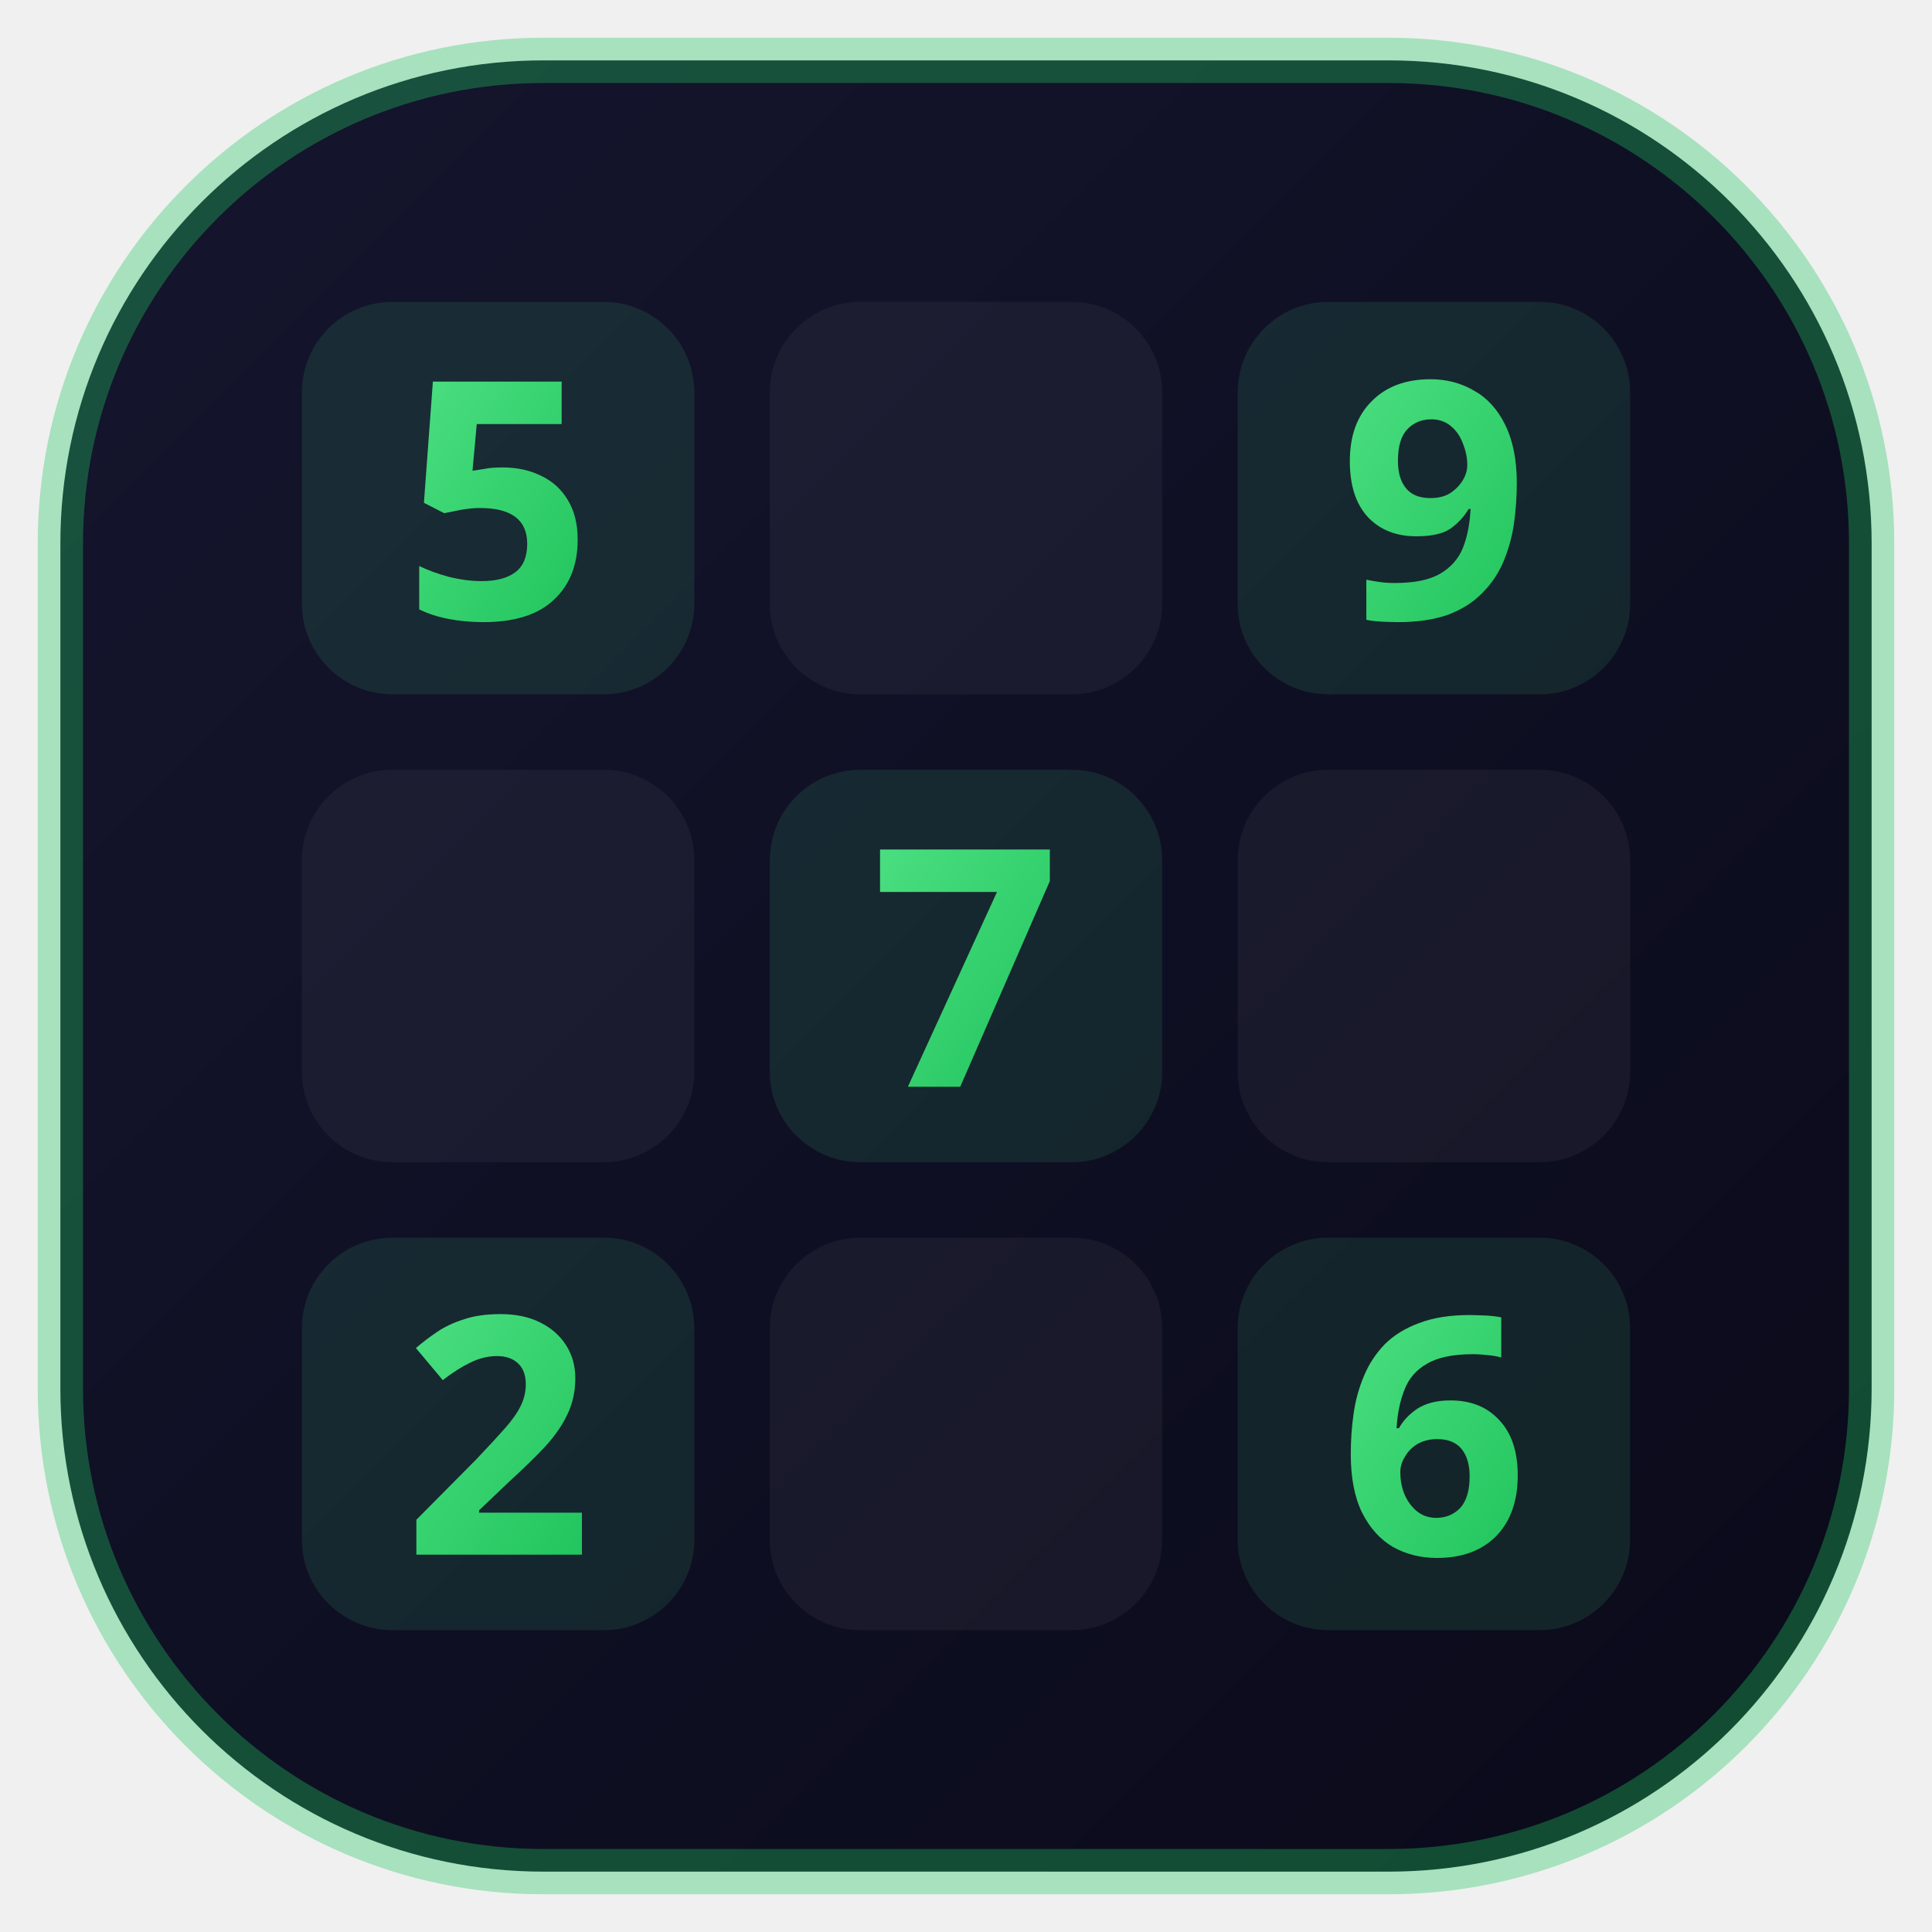
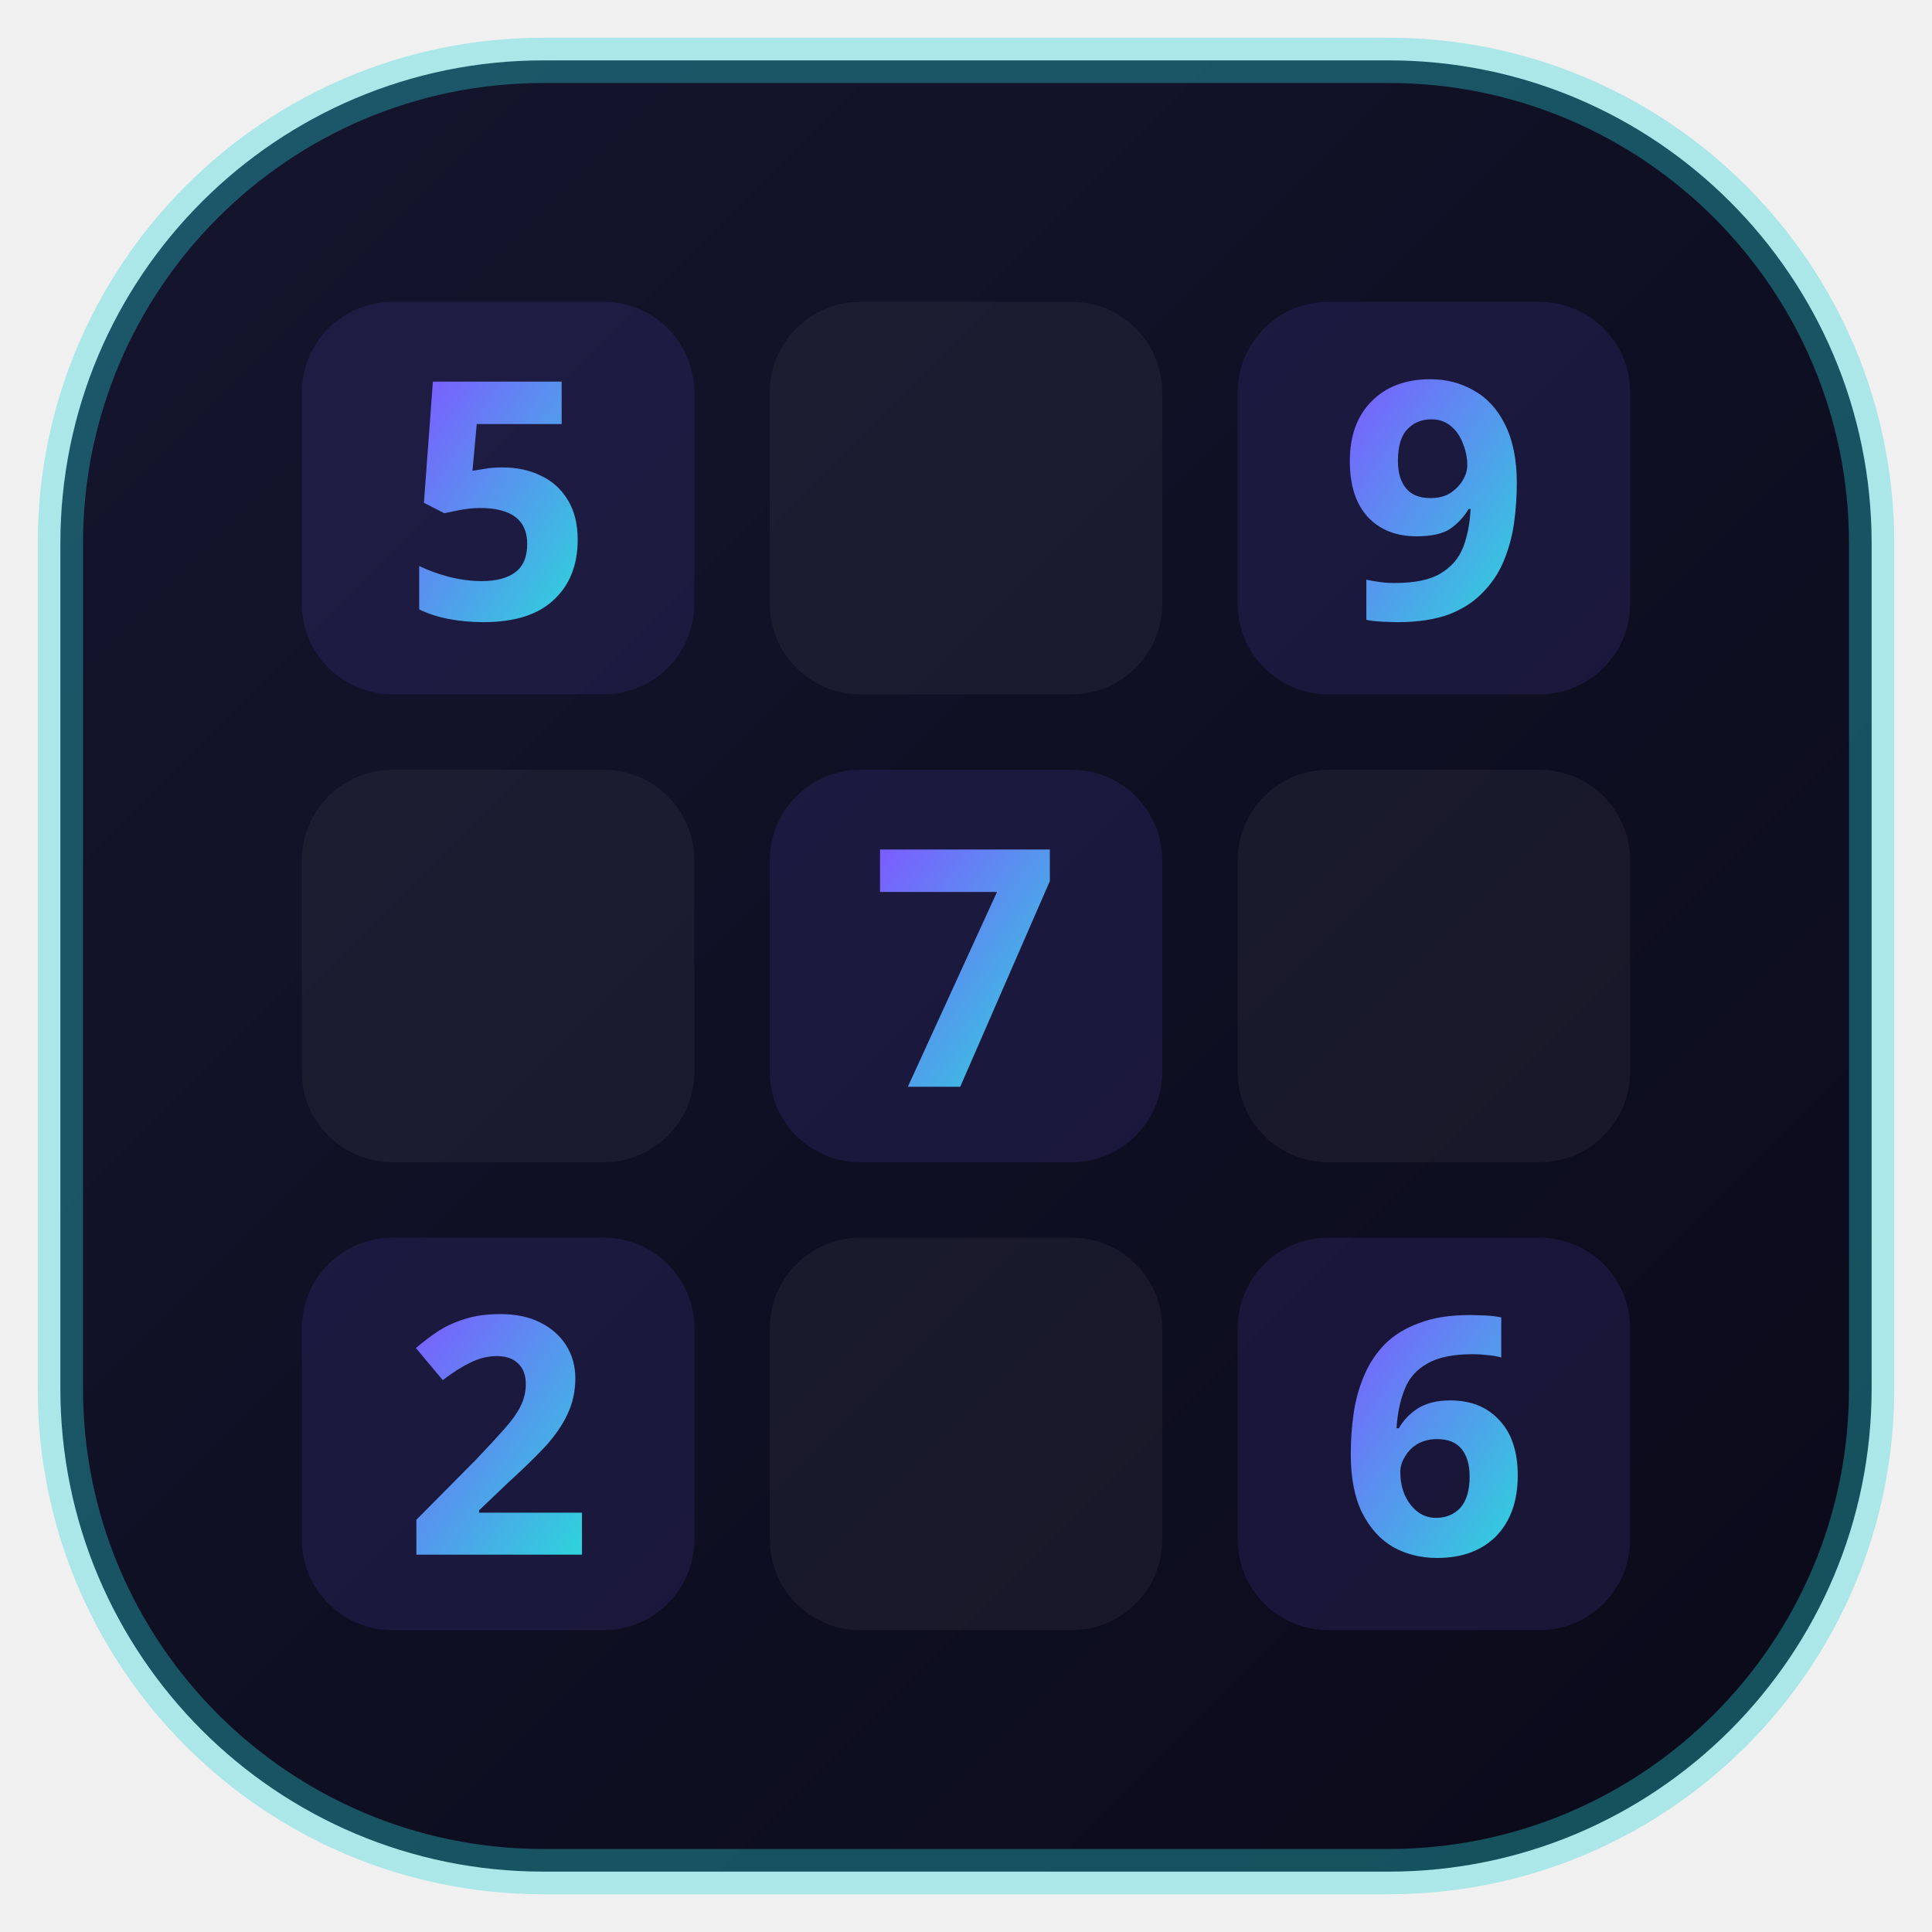
<svg xmlns="http://www.w3.org/2000/svg" viewBox="0 0 64 64" width="64" height="64">
  <defs>
    <linearGradient id="bg" x1="0" y1="0" x2="1" y2="1">
      <stop offset="0" stop-color="#15152e" />
      <stop offset="1" stop-color="#0a0a1a" />
    </linearGradient>
    <linearGradient id="g" x1="0" y1="0" x2="1" y2="1">
-       <stop offset="0" stop-color="#4ade80" />
-       <stop offset="1" stop-color="#22c55e" />
+       <stop offset="0" stop-color="#7c5cff" />
+       <stop offset="1" stop-color="#2dd4db" />
    </linearGradient>
  </defs>
-   <rect x="2" y="2" width="60" height="60" rx="16" fill="url(#bg)" stroke="#22c55e" stroke-opacity="0.35" stroke-width="1.5" />
+   <rect x="2" y="2" width="60" height="60" rx="16" fill="url(#bg)" stroke="#2dd4db" stroke-opacity="0.35" stroke-width="1.5" />
  <g>
-     <rect x="10" y="10" width="13" height="13" rx="3" fill="#4ade80" fill-opacity="0.12" />
+     <rect x="10" y="10" width="13" height="13" rx="3" fill="#7c5cff" fill-opacity="0.12" />
    <rect x="25.5" y="10" width="13" height="13" rx="3" fill="#ffffff" fill-opacity="0.05" />
-     <rect x="41" y="10" width="13" height="13" rx="3" fill="#4ade80" fill-opacity="0.12" />
+     <rect x="41" y="10" width="13" height="13" rx="3" fill="#7c5cff" fill-opacity="0.12" />
    <rect x="10" y="25.5" width="13" height="13" rx="3" fill="#ffffff" fill-opacity="0.05" />
-     <rect x="25.5" y="25.5" width="13" height="13" rx="3" fill="#4ade80" fill-opacity="0.12" />
+     <rect x="25.5" y="25.5" width="13" height="13" rx="3" fill="#7c5cff" fill-opacity="0.12" />
    <rect x="41" y="25.5" width="13" height="13" rx="3" fill="#ffffff" fill-opacity="0.05" />
-     <rect x="10" y="41" width="13" height="13" rx="3" fill="#4ade80" fill-opacity="0.12" />
+     <rect x="10" y="41" width="13" height="13" rx="3" fill="#7c5cff" fill-opacity="0.12" />
    <rect x="25.5" y="41" width="13" height="13" rx="3" fill="#ffffff" fill-opacity="0.05" />
-     <rect x="41" y="41" width="13" height="13" rx="3" fill="#4ade80" fill-opacity="0.12" />
+     <rect x="41" y="41" width="13" height="13" rx="3" fill="#7c5cff" fill-opacity="0.12" />
  </g>
  <g fill="url(#g)" font-family="Verdana, sans-serif" font-weight="bold" font-size="11" text-anchor="middle">
    <text x="16.5" y="20.5">5</text>
    <text x="47.5" y="20.5">9</text>
    <text x="32" y="36">7</text>
    <text x="16.5" y="51.5">2</text>
    <text x="47.5" y="51.5">6</text>
  </g>
</svg>
